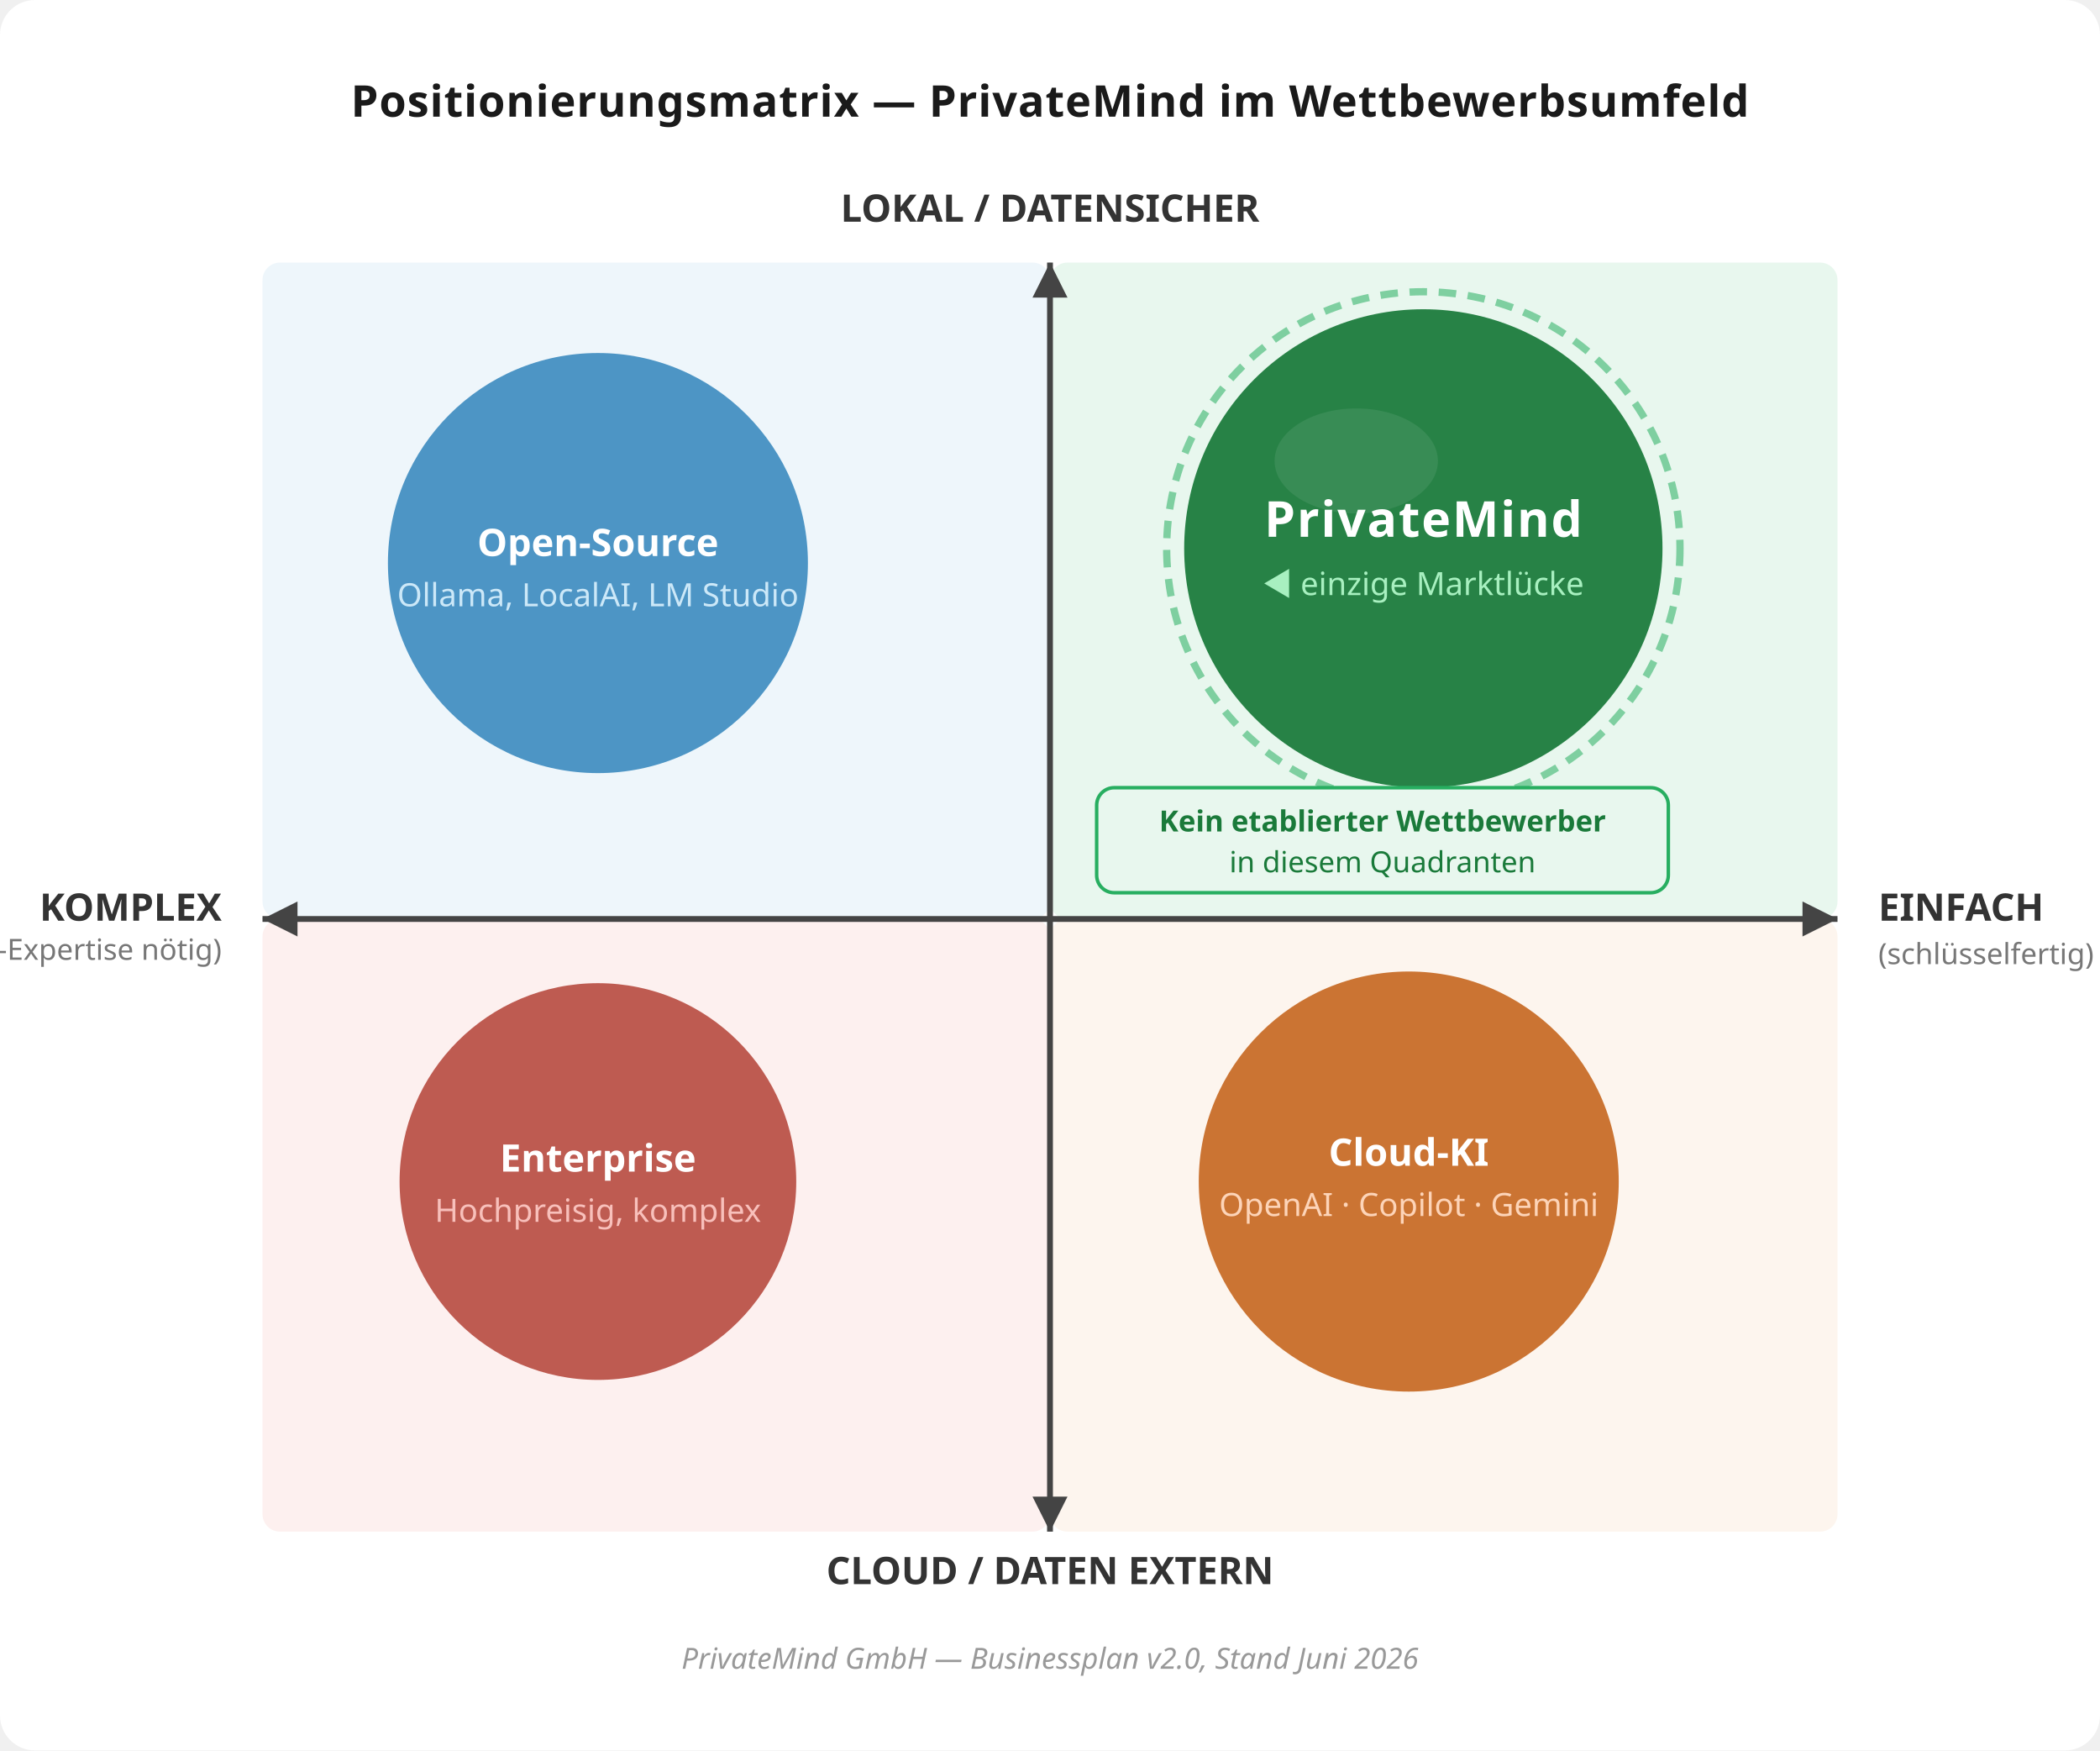
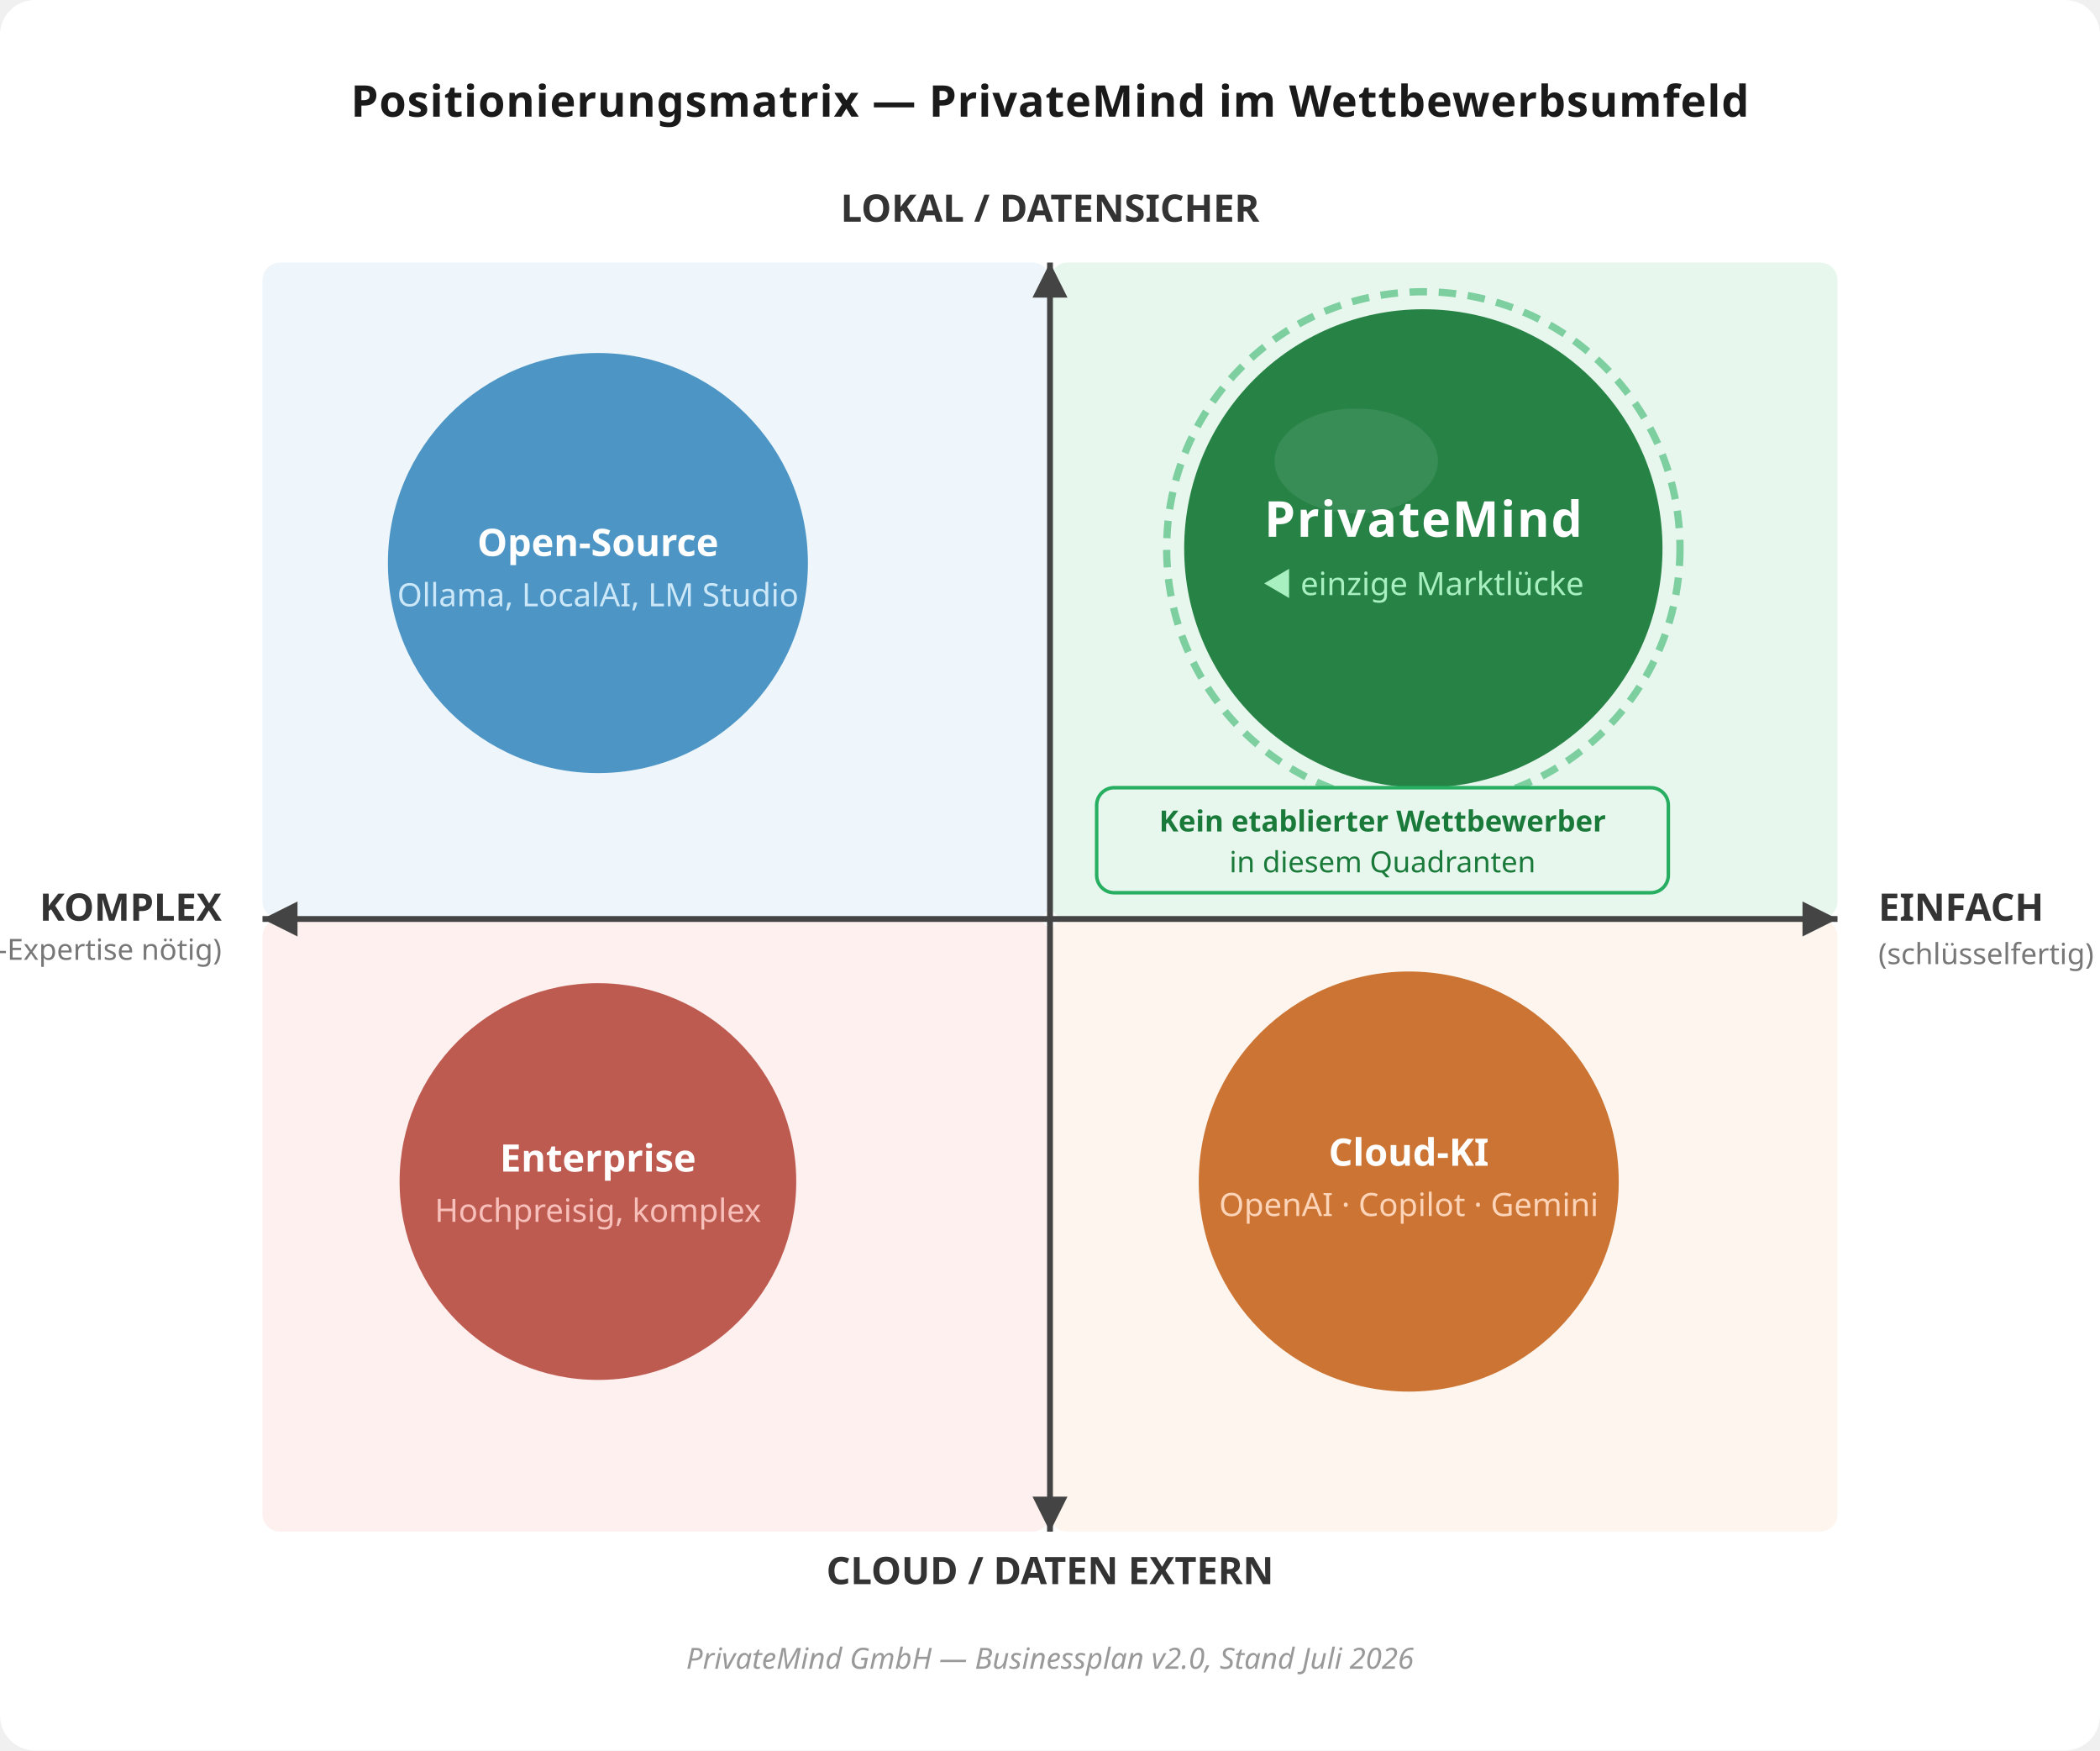
<svg xmlns="http://www.w3.org/2000/svg" width="720" height="600" font-family="'Segoe UI', system-ui, -apple-system, sans-serif">
  <rect width="720" height="600" fill="#ffffff" rx="12" />
  <text x="360" y="40" text-anchor="middle" font-size="15" font-weight="700" fill="#1a1a1a" letter-spacing="0.3">Positionierungsmatrix — PrivateMind im Wettbewerbsumfeld</text>
  <rect x="90" y="90" width="270" height="225" fill="#eef6fb" rx="6" />
  <rect x="360" y="90" width="270" height="225" fill="#e8f7ee" rx="6" />
  <rect x="90" y="315" width="270" height="210" fill="#fdf0ef" rx="6" />
  <rect x="360" y="315" width="270" height="210" fill="#fdf5ee" rx="6" />
  <line x1="90" y1="315" x2="630" y2="315" stroke="#444" stroke-width="2" />
  <line x1="360" y1="90" x2="360" y2="525" stroke="#444" stroke-width="2" />
  <polygon points="630,315 618,309 618,321" fill="#444" />
  <polygon points="90,315 102,309 102,321" fill="#444" />
  <polygon points="360,90 354,102 366,102" fill="#444" />
  <polygon points="360,525 354,513 366,513" fill="#444" />
  <text x="644" y="311" font-size="13" font-weight="700" fill="#333" dominant-baseline="middle">EINFACH</text>
  <text x="76" y="311" font-size="13" font-weight="700" fill="#333" text-anchor="end" dominant-baseline="middle">KOMPLEX</text>
  <text x="360" y="76" font-size="13" font-weight="700" fill="#333" text-anchor="middle">LOKAL / DATENSICHER</text>
  <text x="360" y="543" font-size="13" font-weight="700" fill="#333" text-anchor="middle">CLOUD / DATEN EXTERN</text>
  <text x="644" y="327" font-size="10" fill="#777" dominant-baseline="middle">(schlüsselfertig)</text>
  <text x="76" y="329" font-size="10" fill="#777" text-anchor="end">(IT-Expertise nötig)</text>
  <circle cx="205" cy="193" r="72" fill="#2980b9" opacity="0.82" />
  <text x="205" y="186" text-anchor="middle" dominant-baseline="middle" font-size="13" font-weight="700" fill="white">Open-Source</text>
  <text x="205" y="204" text-anchor="middle" dominant-baseline="middle" font-size="11" fill="#cce8f8">Ollama, LocalAI, LM Studio</text>
  <circle cx="488" cy="188" r="88" fill="none" stroke="#27ae60" stroke-width="2.5" stroke-dasharray="6,4" opacity="0.55" />
  <circle cx="488" cy="188" r="82" fill="#1a7a3a" opacity="0.93" />
  <ellipse cx="465" cy="158" rx="28" ry="18" fill="white" opacity="0.08" />
  <text x="488" y="178" text-anchor="middle" dominant-baseline="middle" font-size="17" font-weight="700" fill="white" letter-spacing="0.5">PrivateMind</text>
  <text x="488" y="200" text-anchor="middle" dominant-baseline="middle" font-size="11" fill="#a8f0c0">◀ einzige Marktlücke</text>
  <circle cx="205" cy="405" r="68" fill="#b03a2e" opacity="0.82" />
  <text x="205" y="397" text-anchor="middle" dominant-baseline="middle" font-size="13" font-weight="700" fill="white">Enterprise</text>
  <text x="205" y="415" text-anchor="middle" dominant-baseline="middle" font-size="11" fill="#f8c0bb">Hochpreisig, komplex</text>
  <circle cx="483" cy="405" r="72" fill="#c0580a" opacity="0.82" />
  <text x="483" y="395" text-anchor="middle" dominant-baseline="middle" font-size="13" font-weight="700" fill="white">Cloud-KI</text>
  <text x="483" y="413" text-anchor="middle" dominant-baseline="middle" font-size="11" fill="#fdd4b8">OpenAI · Copilot · Gemini</text>
  <rect x="376" y="270" width="196" height="36" rx="6" fill="#e8f7ee" stroke="#27ae60" stroke-width="1.2" />
  <text x="474" y="285" text-anchor="middle" font-size="10" fill="#1a7a3a" font-weight="600">Kein etablierter Wettbewerber</text>
  <text x="474" y="299" text-anchor="middle" font-size="10" fill="#1a7a3a">in diesem Quadranten</text>
-   <text x="360" y="572" text-anchor="middle" font-size="10" fill="#999" font-style="italic">PrivateMind GmbH — Businessplan v2.0, Stand Juni 2026</text>
+   <text x="360" y="572" text-anchor="middle" font-size="10" fill="#999" font-style="italic">PrivateMind GmbH — Businessplan v2.0, Stand Juli 2026</text>
</svg>
